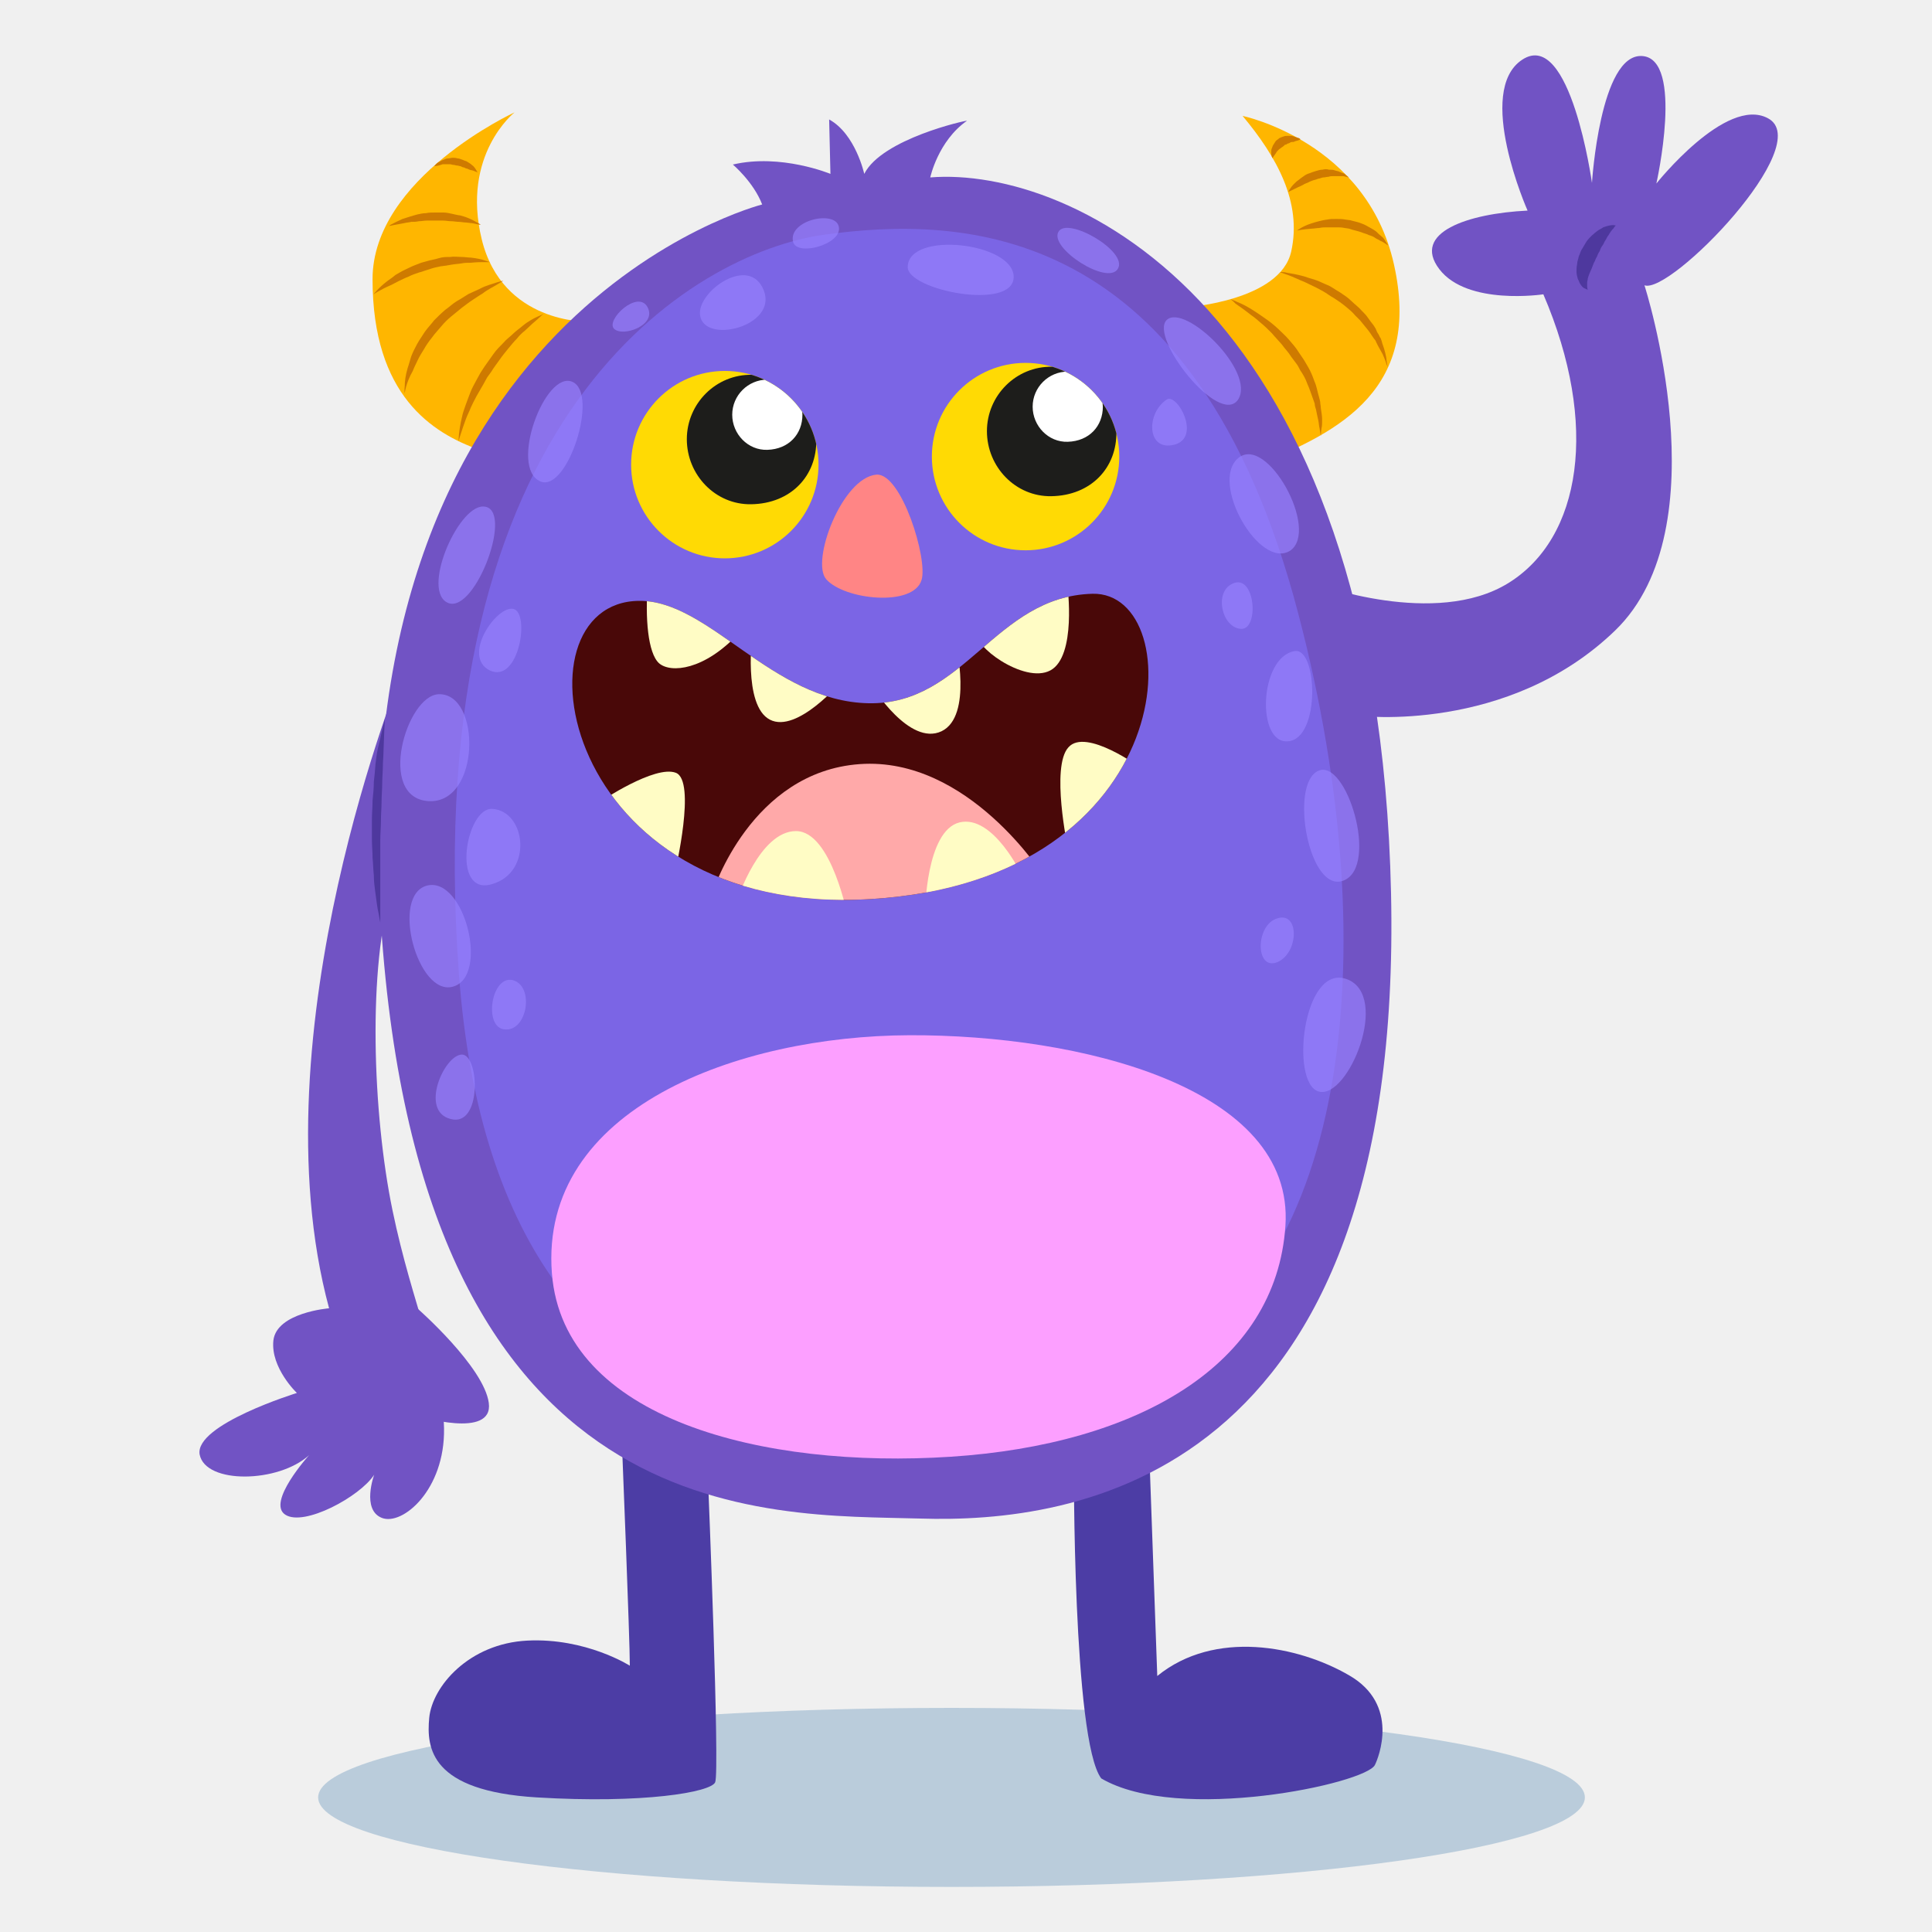
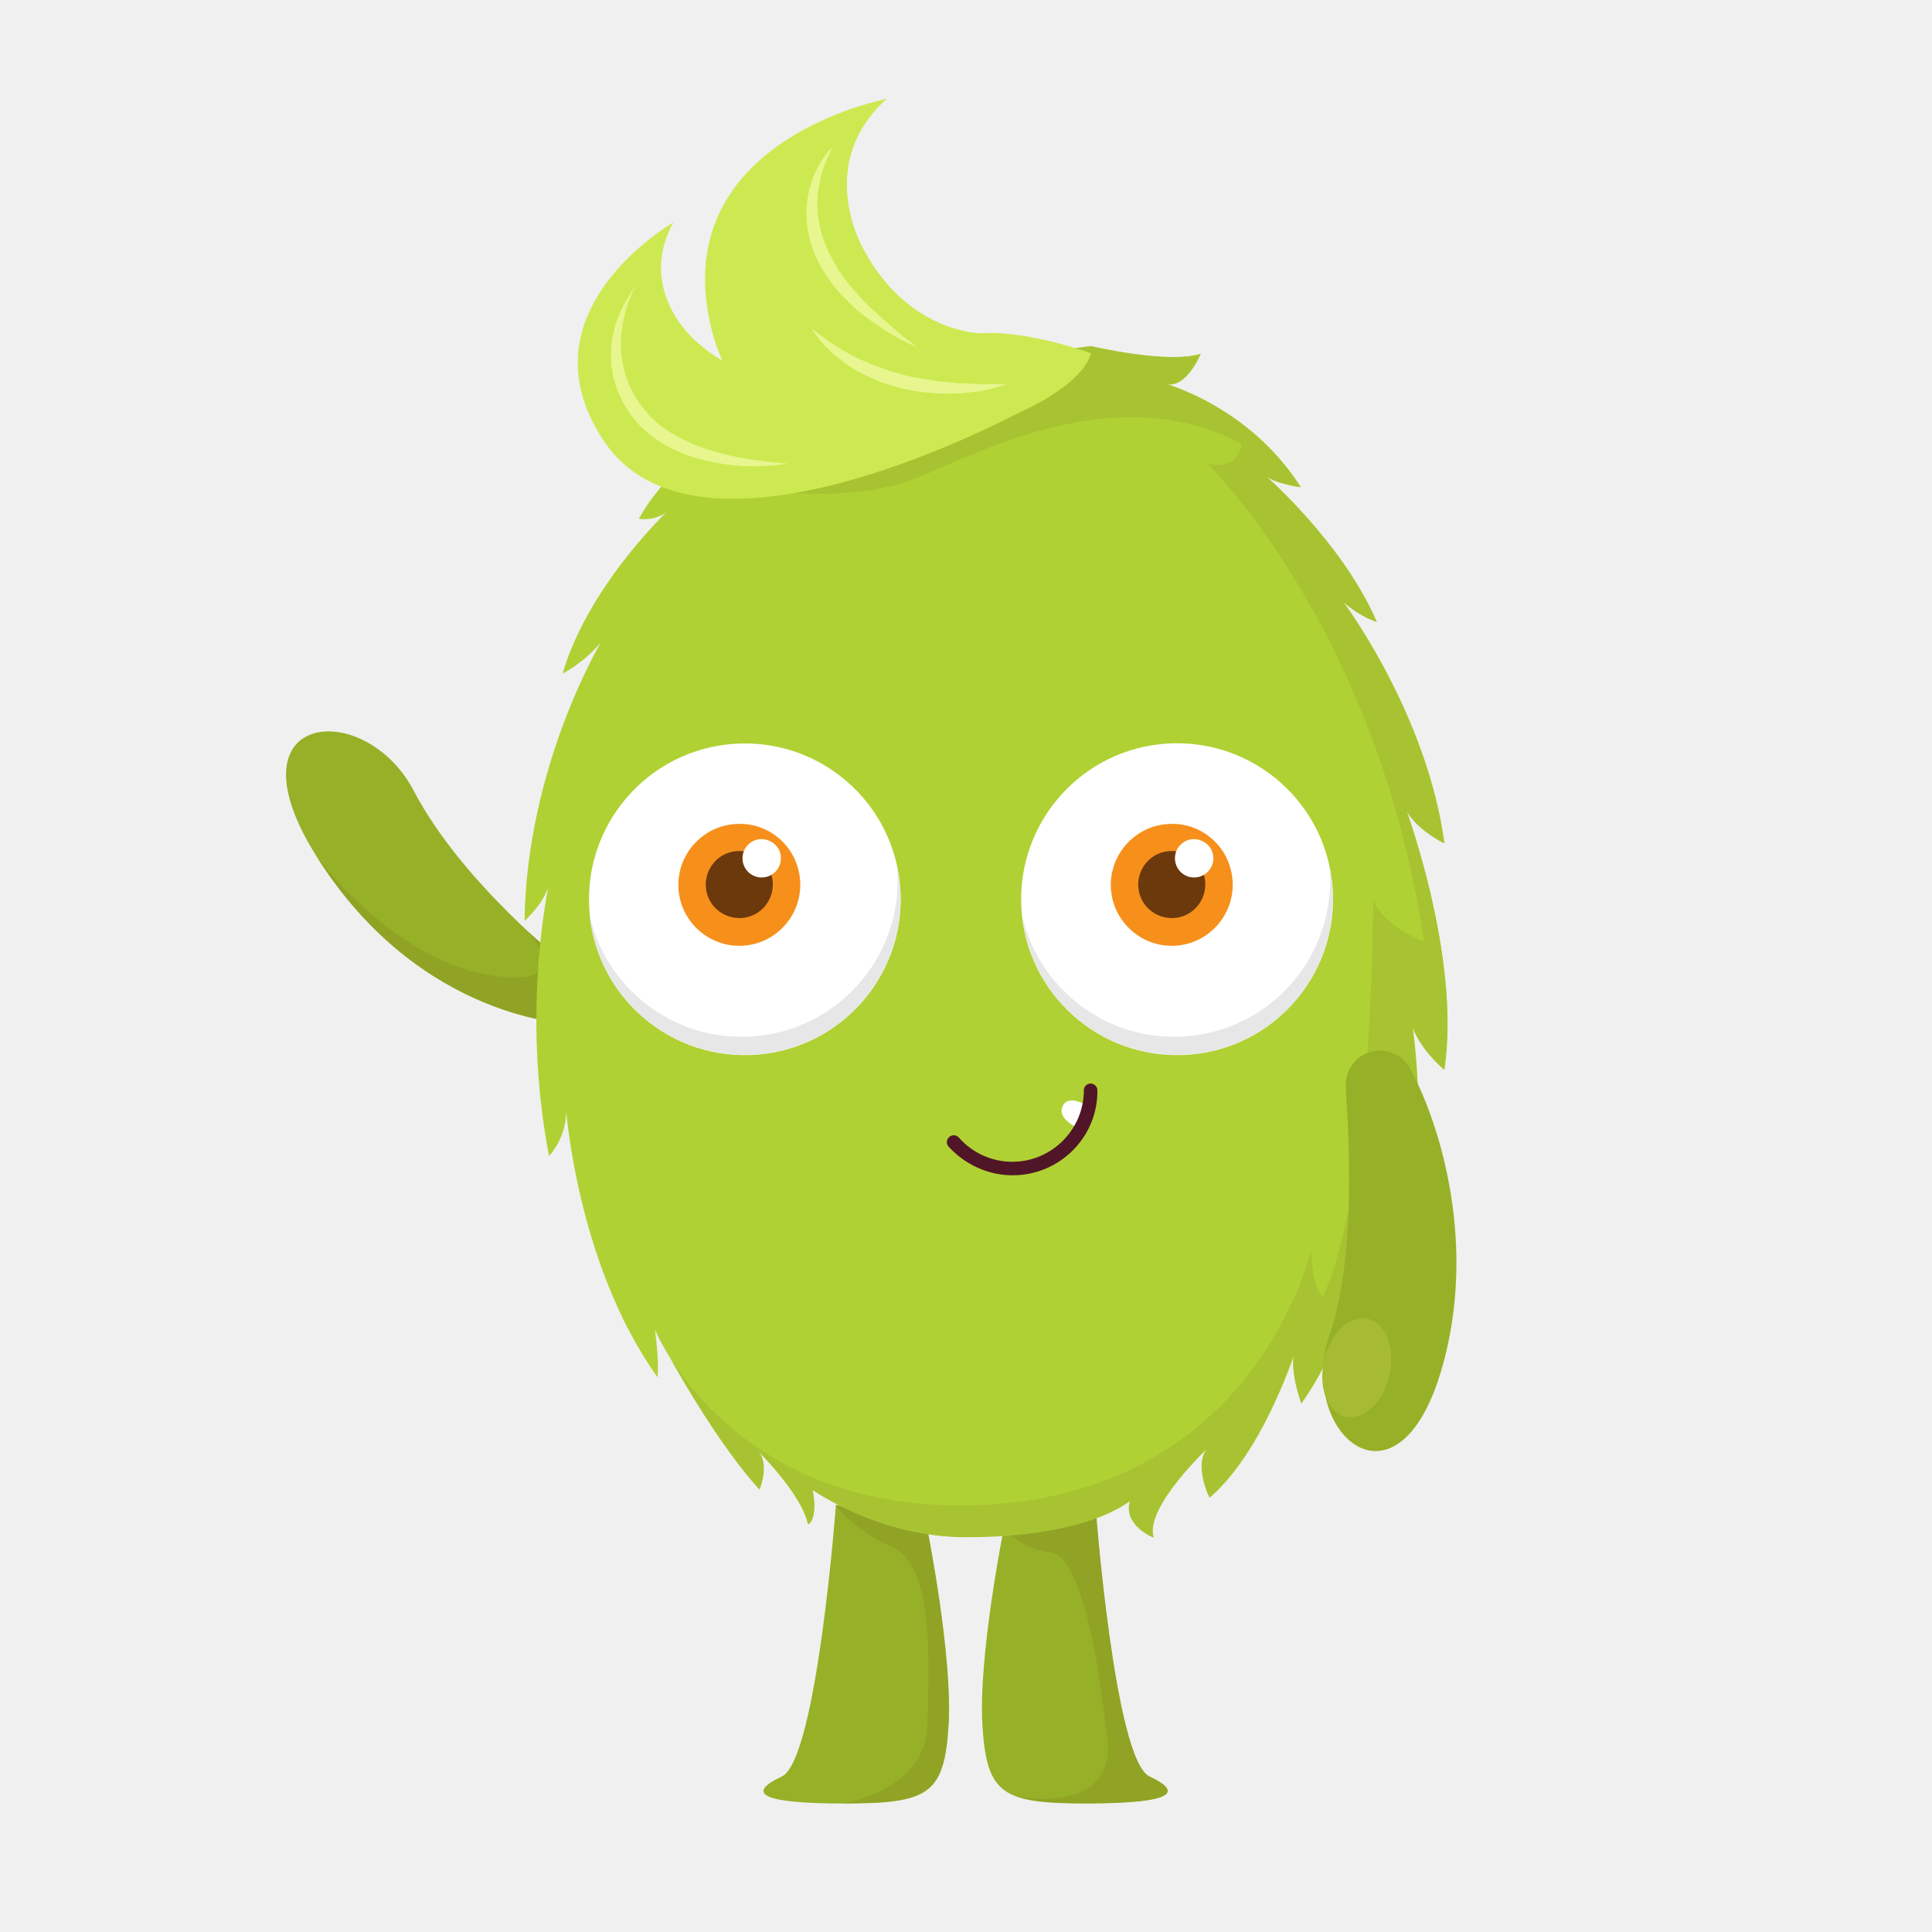
- <svg xmlns="http://www.w3.org/2000/svg" xmlns:xlink="http://www.w3.org/1999/xlink" version="1.1" id="Layer_1" x="0px" y="0px" viewBox="0 0 600 600" style="enable-background:new 0 0 600 600;" xml:space="preserve">
+ <svg xmlns="http://www.w3.org/2000/svg" version="1.1" id="Layer_1" x="0px" y="0px" viewBox="0 0 600 600" style="enable-background:new 0 0 600 600;" xml:space="preserve">
  <style type="text/css">
- 	.st0{opacity:0.23;fill:#045495;enable-background:new    ;}
- 	.st1{fill:#FFB600;}
- 	.st2{fill:#CE7A00;}
- 	.st3{fill:#7153C4;}
- 	.st4{fill:#4E389E;}
- 	.st5{fill:#4C3DA5;}
- 	.st6{fill:#7B65E5;}
- 	.st7{fill:#FC9FFF;}
- 	.st8{fill:#FFDA04;}
- 	.st9{clip-path:url(#SVGID_4_);}
- 	.st10{fill:#1D1D1B;}
- 	.st11{fill:#FFFFFF;}
- 	.st12{clip-path:url(#SVGID_6_);}
- 	.st13{fill:#FF8585;}
- 	.st14{fill:#490808;}
- 	.st15{clip-path:url(#SVGID_8_);fill:#FFFCC5;}
- 	.st16{clip-path:url(#SVGID_10_);fill:#FFFCC5;}
- 	.st17{clip-path:url(#SVGID_12_);fill:#FFFCC5;}
- 	.st18{clip-path:url(#SVGID_14_);fill:#FFFCC5;}
- 	.st19{clip-path:url(#SVGID_16_);fill:#FFFCC5;}
- 	.st20{clip-path:url(#SVGID_18_);fill:#FFFCC5;}
- 	.st21{clip-path:url(#SVGID_20_);fill:#FFA9A9;}
- 	.st22{clip-path:url(#SVGID_22_);fill:#FFFCC5;}
- 	.st23{clip-path:url(#SVGID_24_);fill:#FFFCC5;}
- 	.st24{opacity:0.66;}
- 	.st25{fill:#9883FF;}
+ 	.st0{fill:#96B127;}
+ 	.st1{fill:#91A325;}
+ 	.st2{fill:#B0D133;}
+ 	.st3{fill:#A7C332;}
+ 	.st4{fill:#CDE951;}
+ 	.st5{fill:#FFFFFF;}
+ 	.st6{fill:#501627;}
+ 	.st7{fill:#E7F68E;}
+ 	.st8{fill:#A6BB31;}
+ 	.st9{fill:#E7E7E7;}
+ 	.st10{fill:#F6901B;}
+ 	.st11{fill:#6B390B;}
</style>
+   <path class="st0" d="M356.9,551.7c-10.9-5.1-16.8-84.3-16.8-84.3l-28.4,7.5c0,0-7.9,39.2-6.6,60.9c1.3,21.7,6.4,24.3,32.6,24.3  C363.9,560,367.8,556.8,356.9,551.7z" />
+   <path class="st1" d="M316.3,558c4.8,1.6,11.7,2,21.5,2c26.2,0,30-3.2,19.2-8.3c-10.9-5.1-16.8-84.3-16.8-84.3l-28.4,7.5  c0,0,5.4,6.2,14.7,7.3c9.3,1.1,15,35.1,17.4,58.4C346.2,563.7,316.3,558,316.3,558z" />
+   <path class="st0" d="M242.8,551.7c10.9-5.1,16.8-84.3,16.8-84.3l28.4,7.5c0,0,7.9,39.2,6.6,60.9c-1.3,21.7-6.4,24.3-32.6,24.3  S231.9,556.8,242.8,551.7z" />
+   <path class="st1" d="M261.9,560c26.2,0,31.3-2.6,32.6-24.3c1.3-21.7-6.6-60.9-6.6-60.9l-28.4-7.5c0,0,4.6,7.3,17.6,13.2  c12.9,5.9,11.5,35,10.9,55.3C287.4,556.2,261.9,560,261.9,560z" />
+   <path class="st0" d="M176.6,300.2l1.3,17.8c0,0-47.1-0.6-79.5-51.9c-28.7-45.4,14.9-49.6,30.1-20.5  C143.7,274.6,176.6,300.2,176.6,300.2z" />
+   <path class="st1" d="M164.3,289.6c7.1,6.6,12.3,10.6,12.3,10.6l1.3,17.8c0,0-47.1-0.6-79.5-51.9c0,0,23,31,52.3,36.5  S164.3,289.6,164.3,289.6z" />
+   <path class="st2" d="M300,477.3c-27.2,0-47.7-14.7-47.7-14.7c1.8,9.5-1.4,10.7-1.4,10.7c-2.1-9.7-16-23.2-16-23.2  c4.4,3.9,0.9,12.4,0.9,12.4C219.8,445,203.4,413,203.4,413c1.4,10,0.8,14.7,0.8,14.7c-25.8-36-28.7-86.3-28.7-86.3  c1.9,10.6-5,17.6-5,17.6c-9-46.7,0.3-86,0.3-86c-0.5,6.4-7.9,13-7.9,13c0.6-47.8,23.7-86.5,23.7-86.5c-5.3,6.4-11.9,9.7-11.9,9.7  c8.6-29,35-52.8,35-52.8c-4.6,6.1-11.3,4.7-11.3,4.7c12.1-21.6,37.2-33.1,37.2-33.1l12-8.9l91.3-11.6c0,0,23.8,5.7,34,2.4  c0,0-4.6,11.4-11.2,9.2c0,0,26.2,6.9,42.3,32.2c0,0-9-1.2-11.5-4.1c0,0,24.4,21.1,35.1,45.9c0,0-4.7-1.2-10.4-6.2  c0,0,26,34.7,31.4,75c0,0-11.5-5.5-12.9-13.4c0,0,18.2,47.8,12.9,83.7c0,0-11.4-9.4-10.7-18.9c0,0,9,48.9-6.2,84.9  c0,0-7.2-12.3-6.6-21.5c0,0-3.2,34.4-20.9,59.1c0,0-4.7-12.7-1.3-18c0,0-10,32.5-27.2,47.3c0,0-5.5-11-0.1-15.9  c0,0-20.3,18.9-17.3,28.3c0,0-9.5-3.7-7.3-11.4C350.8,466,338.3,477.3,300,477.3z" />
+   <path class="st3" d="M203.4,413c0,0,16.4,31.9,32.5,49.6c0,0,3.5-8.5-0.9-12.4c0,0,13.9,13.5,16,23.2c0,0,3.1-1.2,1.4-10.7  c0,0,20.4,14.7,47.7,14.7c38.3,0,50.8-11.3,50.8-11.3c-2.2,7.7,7.3,11.4,7.3,11.4c-2.9-9.4,17.3-28.3,17.3-28.3  c-5.3,4.9,0.1,15.9,0.1,15.9c17.2-14.8,27.2-47.3,27.2-47.3c-3.4,5.3,1.3,18,1.3,18c17.7-24.7,20.9-59.1,20.9-59.1  c-0.5,9.1,6.6,21.5,6.6,21.5c15.2-36,6.2-84.9,6.2-84.9c-0.7,9.5,10.7,18.9,10.7,18.9c5.4-36-12.9-83.7-12.9-83.7  c1.4,7.9,12.9,13.4,12.9,13.4c-5.4-40.3-31.4-75-31.4-75c5.7,5,10.4,6.2,10.4,6.2c-10.7-24.8-35.1-45.9-35.1-45.9  c2.5,2.9,11.5,4.1,11.5,4.1c-16.1-25.2-42.3-32.2-42.3-32.2c6.5,2.2,11.2-9.2,11.2-9.2c-10.2,3.2-34-2.4-34-2.4l-91.3,11.6v34  c0,0,20.6,1.9,37.1-4.6c16.5-6.4,61.6-31.9,101-10.6c0,0-0.7,8.6-10.7,6c0,0,53,51.2,67.3,148.5c0,0-12.2-4.4-15.8-12.9  c0,0,0.3,88.9-15.5,123.1c0,0-3.1-1.2-3.8-14.2c0,0-16.7,74.3-100.8,78.9C227.3,471.6,203.4,413,203.4,413z" />
+   <path class="st4" d="M304.6,103.5c0,0-22.9,0-36.8-26.8c-5.3-10.3-9.9-30.4,7.6-46c0,0-70,13.1-54.1,72.8  c15.9,59.8,112,27.9,117.5,6.2C338.8,109.7,319.1,102.5,304.6,103.5z" />
+   <path class="st4" d="M249.7,115.7c0,0-17,5.9-34.3-10.4c-6.6-6.3-15.2-20-6.3-36.2c0,0-48.6,27.8-21.4,68.1  c27.3,40.3,110.4,0.6,129.8-9.6C317.5,127.7,260.1,111.2,249.7,115.7z" />
+   <path class="st5" d="M330,343.6c-1.9,4.2,5.6,7.1,5.6,7.1l2.4-7.1C337.9,343.6,331.8,339.4,330,343.6z" />
+   <path class="st6" d="M314.5,365c-7.6,0-14.8-3.3-19.9-8.9c-0.8-0.9-0.7-2.2,0.2-3c0.9-0.8,2.2-0.7,3,0.2c4.2,4.8,10.3,7.5,16.6,7.5  c12.2,0,22.2-10,22.2-22.2c0-1.2,1-2.1,2.1-2.1c1.2,0,2.1,1,2.1,2.1C341,353.1,329.1,365,314.5,365z" />
+   <path class="st0" d="M420.7,329.7L420.7,329.7c4.9-5.3,13.5-4.3,17.1,2c8.3,14.8,20.8,51.6,10.8,90.3c-13.4,52-46.3,23.2-35.6-7.8  c8.6-24.9,5.6-65.2,4.9-76.7C417.8,334.6,418.8,331.8,420.7,329.7z" />
+   <path class="st7" d="M258.8,45.4c0,0-0.7,1-1.5,2.9c-0.9,1.9-2,4.7-2.7,8.1c-0.7,3.4-1.1,7.5-0.4,11.7c0.3,2.1,0.8,4.2,1.6,6.4  c0.7,2.1,1.7,4.2,2.8,6.2c0.5,1,1.2,2,1.7,3c0.7,0.9,1.3,1.9,2,2.8c0.7,0.9,1.4,1.8,2.1,2.7c0.7,0.8,1.5,1.7,2.2,2.5  c1.5,1.6,3,3.2,4.5,4.5c1.5,1.4,2.9,2.7,4.3,3.9c1.3,1.2,2.6,2.2,3.7,3.2c1.1,1,2.1,1.7,3,2.4c1.7,1.3,2.6,2.1,2.6,2.1  s-1.1-0.5-3-1.4c-1-0.5-2.1-1-3.4-1.8c-1.3-0.7-2.8-1.5-4.3-2.6c-1.5-1-3.2-2.1-4.9-3.4c-1.7-1.2-3.4-2.7-5.1-4.3  c-0.8-0.8-1.7-1.7-2.5-2.5c-0.8-0.9-1.6-1.8-2.4-2.8c-0.7-1-1.5-2-2.2-3c-0.7-1.1-1.4-2.1-2-3.2c-1.2-2.3-2.3-4.6-3-7  c-0.8-2.4-1.2-4.9-1.4-7.3c-0.2-2.4,0-4.7,0.3-6.9c0.3-2.2,0.9-4.1,1.5-5.9c1.3-3.5,3-6.2,4.3-7.9C257.9,46.2,258.8,45.4,258.8,45.4  z" />
+   <path class="st7" d="M252.1,101.9c0,0,0.8,0.7,2.2,1.8c0.7,0.5,1.6,1.2,2.6,1.9c1,0.7,2.2,1.5,3.4,2.3c1.3,0.8,2.7,1.6,4.2,2.4  c0.8,0.4,1.6,0.8,2.4,1.2c0.8,0.4,1.7,0.7,2.5,1.1c1.7,0.8,3.5,1.3,5.4,2.1c1.8,0.6,3.8,1.1,5.7,1.7c1.9,0.4,3.9,1,5.8,1.2  c1.9,0.2,3.8,0.7,5.7,0.9c1.9,0.1,3.7,0.3,5.4,0.5c1.7,0.1,3.4,0.1,4.9,0.2c1.5,0.1,2.9,0.2,4.2,0.1c1.2,0,2.3,0,3.2,0  c1.8,0,2.9,0.1,2.9,0.1s-1,0.3-2.7,0.8c-0.9,0.2-2,0.5-3.2,0.8c-1.2,0.3-2.6,0.6-4.2,0.7c-1.6,0.2-3.2,0.4-5,0.5  c-1.8,0-3.7,0.1-5.7,0c-2-0.1-4-0.3-6.1-0.5c-2.1-0.3-4.1-0.8-6.2-1.2c-2-0.6-4.1-1.2-6-1.9c-1.9-0.8-3.8-1.6-5.6-2.5  c-0.9-0.5-1.8-0.9-2.6-1.4c-0.8-0.5-1.6-1-2.3-1.5c-1.5-1-2.8-2.1-4-3.1c-1.2-1.1-2.2-2.1-3.1-3c-0.9-0.9-1.5-1.8-2.1-2.5  C252.6,102.9,252.1,101.9,252.1,101.9z" />
+   <path class="st7" d="M197.2,89.1c0,0-0.7,1.3-1.6,3.6c-0.5,1.2-1,2.6-1.4,4.3c-0.2,0.8-0.5,1.7-0.6,2.7c-0.2,0.9-0.4,1.9-0.5,3  c-0.3,2.1-0.3,4.3-0.2,6.7c0.1,1.2,0.3,2.4,0.5,3.6c0.4,1.2,0.5,2.4,0.9,3.6c0.8,2.4,1.9,4.8,3.3,7.1l1.1,1.7l0.3,0.4l0,0.1  c-0.2-0.2,0-0.1-0.1-0.1l0,0l0.1,0.1l0.2,0.2l0.7,0.8c0.9,1.1,1.8,2.3,2.8,3.1c1,0.9,1.8,1.8,3,2.6c1.1,0.8,2.2,1.6,3.4,2.2  c1.2,0.7,2.3,1.4,3.6,1.9c1.2,0.6,2.4,1.2,3.6,1.6c4.9,1.9,9.7,3.1,13.9,3.9c2.1,0.4,4.1,0.7,5.8,0.9c1.7,0.2,3.3,0.4,4.5,0.5  c2.5,0.3,4,0.3,4,0.3s-0.4,0.1-1,0.2c-0.7,0.1-1.7,0.3-2.9,0.4c-1.3,0.1-2.8,0.2-4.6,0.3c-0.9,0-1.8,0-2.8,0c-1,0-2.1-0.1-3.2-0.1  c-2.2-0.2-4.6-0.4-7.1-0.9c-2.5-0.5-5.1-1-7.8-1.9c-1.4-0.4-2.7-1-4-1.5c-1.4-0.5-2.7-1.2-4-1.9c-1.3-0.7-2.6-1.6-3.8-2.4  c-1.3-0.8-2.4-1.9-3.6-3c-1.3-1.1-2.1-2.2-3-3.3l-0.7-0.8l-0.2-0.2l-0.1-0.1l-0.1-0.2l0-0.1l-0.3-0.5l-1.2-1.9c-0.9-1.2-1.4-2.7-2-4  c-0.7-1.3-1-2.8-1.4-4.1c-0.4-1.4-0.6-2.8-0.8-4.2c-0.1-1.4-0.2-2.7-0.2-4c0.1-2.6,0.4-5.1,1-7.2c0.5-2.2,1.3-4.1,2-5.7  c0.7-1.7,1.5-3,2.2-4.1C196.2,90.1,197.2,89.1,197.2,89.1z" />
+   <path class="st8" d="M431.5,427.1c-1.9,8.4-8,14.2-13.6,12.9c-5.6-1.3-8.6-9.1-6.7-17.5c1.9-8.4,8-14.2,13.6-12.9  C430.4,410.9,433.4,418.7,431.5,427.1z" />
  <g>
-     <ellipse class="st0" cx="295.5" cy="558.2" rx="196.7" ry="27.8" />
-     <g>
-       <g>
-         <g>
-           <path class="st1" d="M182.5,99.9c0,0-26.5,0.7-32.9-25.6s10.2-39.4,10.2-39.4s-44.1,20.3-44.1,51.8c0,36.1,18.5,47.8,33.2,53      C163.4,145.2,182.5,99.9,182.5,99.9z" />
-           <g>
-             <g>
-               <g>
-                 <g>
-                   <g>
-                     <path class="st2" d="M142.4,137c0,0,0-3.1,1.1-7.6c0.2-1.1,0.7-2.4,1.1-3.6c0.5-1.3,0.9-2.5,1.5-4c0.5-1.3,1.3-2.7,2-4           c0.4-0.7,0.7-1.3,1.1-2l1.3-2c0.9-1.3,1.8-2.5,2.7-3.8c0.9-1.3,2-2.4,3.1-3.5c0.9-1.1,2.2-2,3.1-2.9s2-1.6,2.9-2.4           c1.8-1.5,3.6-2.4,4.7-2.9c1.3-0.5,1.8-0.9,1.8-0.9s-0.5,0.5-1.6,1.5c-1.1,0.9-2.5,2.2-4.2,3.8c-0.9,0.7-1.8,1.6-2.5,2.5           c-0.9,0.9-1.8,2-2.7,3.1c-0.9,1.1-1.8,2.2-2.7,3.5c-0.9,1.3-1.8,2.4-2.5,3.6l-1.3,1.8c-0.4,0.7-0.7,1.3-1.1,2           c-0.7,1.3-1.5,2.5-2.2,3.8c-0.7,1.3-1.3,2.5-1.8,3.6c-0.5,1.3-1.1,2.4-1.5,3.5C143.3,133.9,142.4,137,142.4,137z" />
-                   </g>
-                 </g>
-               </g>
-             </g>
-             <g>
-               <g>
-                 <g>
-                   <g>
-                     <path class="st2" d="M125.7,122.1c0,0-0.2-0.7,0-2.2c0-1.3,0.2-3.3,0.9-5.6c0.4-1.1,0.7-2.4,1.1-3.6           c0.5-1.3,1.1-2.5,1.8-3.8c0.7-1.3,1.6-2.5,2.4-3.8c0.9-1.3,2-2.4,2.9-3.6c1.1-1.1,2.2-2.2,3.5-3.3c1.3-0.9,2.4-2,3.6-2.7           c1.3-0.7,2.4-1.5,3.6-2.2c1.1-0.5,2.4-1.1,3.5-1.6c2-1.1,4-1.5,5.3-2c1.3-0.4,2-0.5,2-0.5s-0.7,0.4-1.8,1.1           c-1.1,0.7-2.9,1.5-4.7,2.9c-0.9,0.5-2,1.3-3.1,2c-1.1,0.7-2.2,1.6-3.3,2.4c-1.1,0.9-2.2,1.8-3.3,2.7           c-1.1,0.9-2.2,2-3.1,3.1c-0.9,1.1-2,2.2-2.9,3.5c-0.9,1.1-1.8,2.4-2.4,3.5c-0.7,1.1-1.5,2.4-2,3.5           c-0.5,1.1-1.1,2.2-1.5,3.3C126,119,125.7,122.1,125.7,122.1z" />
-                   </g>
-                 </g>
-               </g>
-             </g>
-             <g>
-               <g>
-                 <g>
-                   <g>
-                     <path class="st2" d="M116,91.4c0,0,1.5-2,4.4-4.2c0.7-0.5,1.6-1.1,2.4-1.8c0.9-0.5,1.8-1.1,2.9-1.6           c1.1-0.5,2.2-1.1,3.3-1.5c0.5-0.2,1.1-0.4,1.8-0.7l1.8-0.5c1.3-0.4,2.4-0.5,3.6-0.9c1.3-0.4,2.4-0.4,3.6-0.4           c1.1-0.2,2.4,0,3.5,0c1.1,0,2,0.2,2.9,0.2c1.8,0.2,3.3,0.5,4.4,0.9c1.1,0.4,1.6,0.5,1.6,0.5s-0.5,0-1.6,0           c-1.1,0-2.5,0-4.4,0.2c-0.9,0-1.8,0-2.9,0.2c-1.1,0.2-2,0.2-3.1,0.4c-1.1,0.2-2.2,0.4-3.3,0.5c-1.1,0.2-2.4,0.5-3.5,0.9           l-1.6,0.5c-0.5,0.2-1.1,0.4-1.6,0.5c-1.1,0.4-2.2,0.7-3.3,1.3c-1.1,0.4-2,0.9-2.9,1.3c-0.9,0.5-1.8,0.9-2.5,1.3           C118,90,116,91.4,116,91.4z" />
-                   </g>
-                 </g>
-               </g>
-             </g>
-             <g>
-               <g>
-                 <g>
-                   <g>
-                     <path class="st2" d="M120.8,70.2c0,0,0.4-0.4,1.1-0.7c0.7-0.4,1.8-0.9,3.1-1.5c0.7-0.2,1.5-0.5,2.2-0.7           c0.7-0.2,1.6-0.5,2.4-0.7c0.9-0.2,1.8-0.4,2.7-0.4c0.9-0.2,1.8-0.2,2.7-0.2s1.8,0,2.7,0s1.8,0.2,2.7,0.4           c0.9,0.2,1.6,0.4,2.5,0.5c0.7,0.2,1.5,0.4,2.2,0.7c1.3,0.5,2.4,1.1,3.1,1.5c0.7,0.4,1.1,0.7,1.1,0.7s-0.5,0-1.3-0.2           c-0.7-0.2-2-0.4-3.3-0.5c-0.7,0-1.5-0.2-2.2-0.2c-0.7,0-1.6-0.2-2.4-0.2c-0.9,0-1.6-0.2-2.5-0.2s-1.8,0-2.5,0           c-0.9,0-1.8,0-2.5,0c-0.9,0-1.6,0.2-2.5,0.2c-0.9,0.2-1.6,0.2-2.4,0.2c-0.7,0.2-1.5,0.2-2.2,0.4           C122.6,69.8,120.8,70.2,120.8,70.2z" />
-                   </g>
-                 </g>
-               </g>
-             </g>
-             <g>
-               <g>
-                 <g>
-                   <g>
-                     <path class="st2" d="M134.9,51.6c0,0,0.5-0.9,1.8-1.5c0.4-0.2,0.7-0.4,1.1-0.5c0.4-0.2,0.9-0.4,1.3-0.4           c0.5,0,0.9-0.2,1.5-0.2s0.9,0,1.5,0.2c0.5,0,0.9,0.2,1.5,0.4c0.5,0.2,0.9,0.4,1.3,0.5c0.4,0.2,0.7,0.5,1.1,0.7           c0.4,0.2,0.5,0.5,0.9,0.7c0.5,0.5,0.9,1.1,1.1,1.5c0.2,0.4,0.4,0.5,0.4,0.5s-0.2,0-0.7-0.2c-0.4-0.2-0.9-0.4-1.6-0.5           c-0.4-0.2-0.7-0.2-0.9-0.4c-0.4,0-0.7-0.2-1.1-0.4c-0.4,0-0.7-0.2-1.1-0.4c-0.4,0-0.7-0.2-1.1-0.2c-0.4,0-0.7-0.2-1.1-0.2           c-0.4,0-0.7-0.2-1.1-0.2c-0.4,0-0.7,0-1.1,0c-0.4,0-0.7,0-1.1,0C136,51.6,134.9,51.6,134.9,51.6z" />
-                   </g>
-                 </g>
-               </g>
-             </g>
-           </g>
-         </g>
-         <g>
-           <path class="st1" d="M368.7,95.4c0,0,28.9-2,32.3-17.3s-4.5-29.4-15.1-42.1c0,0,38.5,8,47,46.1c8.5,38.1-15.6,51.9-43.8,62.7      C360.9,155.3,368.7,95.4,368.7,95.4z" />
-           <g>
-             <g>
-               <g>
-                 <g>
-                   <g>
-                     <path class="st2" d="M382.1,92.9c0,0,0.7,0.2,2.2,0.9c1.3,0.5,3.3,1.5,5.4,2.9c1.1,0.7,2.2,1.5,3.5,2.4           c1.3,0.9,2.4,1.8,3.6,2.9c1.1,1.1,2.4,2.2,3.5,3.5c1.1,1.3,2.2,2.5,3.1,4l1.5,2.2c0.4,0.7,0.9,1.5,1.3,2.2           c0.9,1.5,1.5,3.1,2,4.5c0.7,1.5,0.9,3.1,1.3,4.4c0.2,0.7,0.4,1.5,0.5,2c0,0.7,0.2,1.3,0.2,2c0.2,1.3,0.4,2.4,0.4,3.5           c0,1.1,0,2-0.2,2.7c-0.2,1.5-0.2,2.4-0.2,2.4s-0.2-0.9-0.4-2.4c-0.2-0.7-0.2-1.6-0.4-2.5s-0.5-2.2-0.7-3.3           c-0.2-0.5-0.4-1.3-0.4-1.8c-0.2-0.5-0.4-1.3-0.7-2c-0.5-1.3-0.9-2.7-1.6-4.2c-0.5-1.5-1.3-2.9-2.2-4.2           c-0.4-0.7-0.7-1.5-1.3-2.2l-1.5-2c-0.9-1.5-2-2.5-2.9-3.8c-1.1-1.3-2.2-2.4-3.1-3.5c-1.1-1.1-2.2-2.2-3.3-3.1           c-1.1-0.9-2-1.8-3.1-2.5c-2-1.6-3.6-2.7-4.9-3.6C382.9,93.4,382.1,92.9,382.1,92.9z" />
-                   </g>
-                 </g>
-               </g>
-             </g>
-             <g>
-               <g>
-                 <g>
-                   <g>
-                     <path class="st2" d="M397.6,84.5c0,0,0.2,0,0.5,0c0.4,0,0.9,0,1.5,0.2c1.3,0.2,3.1,0.5,5.3,1.1c1.1,0.4,2.2,0.7,3.5,1.1           c1.3,0.4,2.5,1.1,3.8,1.6c1.3,0.5,2.5,1.5,3.8,2.2c1.3,0.9,2.5,1.6,3.6,2.7c1.1,1.1,2.4,2,3.3,3.1c0.5,0.5,1.1,1.1,1.5,1.6           c0.4,0.5,0.9,1.3,1.3,1.8s0.9,1.1,1.3,1.8c0.4,0.5,0.5,1.3,0.9,1.8c0.4,0.5,0.5,1.1,0.9,1.6c0.2,0.5,0.4,1.1,0.5,1.6           c0.4,1.1,0.7,2,0.9,2.9s0.4,1.6,0.4,2.4c0.2,1.3,0.4,2,0.4,2s-0.4-0.7-0.7-1.8c-0.2-0.5-0.5-1.3-0.9-2.2           c-0.4-0.7-0.9-1.6-1.5-2.7c-0.2-0.5-0.5-0.9-0.7-1.5c-0.4-0.5-0.7-0.9-1.1-1.5s-0.7-1.1-1.1-1.6c-0.4-0.5-0.9-1.1-1.3-1.6           c-0.4-0.5-0.9-1.1-1.3-1.6c-0.5-0.5-0.9-0.9-1.5-1.5c-0.9-1.1-2-2-3.1-2.9c-1.1-0.9-2.4-1.8-3.5-2.5           c-1.3-0.7-2.4-1.6-3.5-2.2c-1.3-0.7-2.4-1.3-3.5-1.8c-1.1-0.5-2.2-1.1-3.3-1.5c-2-0.9-3.6-1.6-4.9-2           c-0.5-0.2-1.1-0.4-1.5-0.5C397.7,84.5,397.6,84.5,397.6,84.5z" />
-                   </g>
-                 </g>
-               </g>
-             </g>
-             <g>
-               <g>
-                 <g>
-                   <g>
-                     <path class="st2" d="M402.8,71.6c0,0,1.6-1.3,4.4-2.2c0.7-0.2,1.5-0.5,2.4-0.7c0.9-0.2,1.6-0.4,2.5-0.5           C413,68,413.9,68,415,68c0.9,0,2,0,2.9,0.2l1.5,0.2c0.5,0.2,0.9,0.2,1.5,0.4c0.9,0.2,1.8,0.5,2.7,0.9s1.6,0.9,2.4,1.3           c0.7,0.4,1.5,0.9,2,1.5c0.5,0.5,1.1,0.9,1.5,1.3c0.4,0.5,0.7,0.9,0.9,1.3c0.5,0.7,0.7,1.1,0.7,1.1s-0.4-0.2-1.1-0.7           c-0.4-0.2-0.7-0.5-1.3-0.7c-0.5-0.4-1.1-0.5-1.6-0.9c-0.5-0.4-1.3-0.7-2-0.9c-0.7-0.4-1.5-0.5-2.4-0.9           c-0.7-0.2-1.6-0.5-2.5-0.7l-1.3-0.4l-1.3-0.2c-0.9-0.2-1.8-0.2-2.7-0.2s-1.8,0-2.7,0s-1.6,0-2.5,0.2           c-0.7,0-1.6,0.2-2.2,0.2C404.6,71.2,402.8,71.6,402.8,71.6z" />
-                   </g>
-                 </g>
-               </g>
-             </g>
-             <g>
-               <g>
-                 <g>
-                   <g>
-                     <path class="st2" d="M400.1,59.6c0,0,0.5-1.3,2-2.7c0.4-0.4,0.7-0.7,1.3-1.1c0.5-0.4,0.9-0.7,1.5-1.1           c0.5-0.4,1.1-0.7,1.8-0.9c0.5-0.2,1.3-0.5,2-0.7c0.7-0.2,1.3-0.4,2-0.4c0.7-0.2,1.5-0.2,2,0c0.7,0,1.3,0,1.8,0.2           c0.5,0.2,1.1,0.2,1.6,0.5c0.5,0.2,0.9,0.4,1.3,0.5c0.4,0.2,0.5,0.5,0.9,0.7c0.4,0.4,0.7,0.5,0.7,0.5s-0.4,0-0.9-0.2           c-0.4,0-0.5-0.2-1.1-0.2c-0.4,0-0.9,0-1.3,0c-0.5,0-0.9,0-1.5,0c-0.5,0-1.1,0-1.6,0.2c-0.5,0-1.1,0.2-1.6,0.2           c-0.5,0-1.1,0.4-1.6,0.4c-0.5,0.2-1.1,0.4-1.6,0.5c-0.5,0.2-1.1,0.4-1.6,0.7c-0.5,0.2-1.1,0.4-1.5,0.7           c-0.5,0.2-0.9,0.5-1.5,0.7C401.2,59.1,400.1,59.6,400.1,59.6z" />
-                   </g>
-                 </g>
-               </g>
-             </g>
-             <g>
-               <g>
-                 <g>
-                   <g>
-                     <path class="st2" d="M395.2,49.1c0,0-0.5-0.7-0.4-2c0-0.4,0-0.7,0.2-1.1c0.2-0.4,0.2-0.7,0.5-1.1c0.2-0.4,0.5-0.7,0.7-1.1           c0.4-0.4,0.7-0.5,1.1-0.9c0.4-0.2,0.9-0.4,1.3-0.5c0.4-0.2,0.9-0.2,1.3-0.2c0.4,0,0.7,0,1.1,0s0.7,0.2,0.9,0.2           c0.5,0.2,1.1,0.4,1.5,0.5c0.4,0.2,0.5,0.4,0.5,0.4s-0.2,0-0.5,0.2c-0.4,0.2-0.7,0.2-1.3,0.4c-0.2,0.2-0.5,0.2-0.9,0.2           c-0.4,0-0.5,0.2-0.9,0.4c-0.4,0-0.5,0.2-0.9,0.4c-0.4,0-0.5,0.2-0.7,0.4c-0.2,0.2-0.5,0.4-0.7,0.5           c-0.2,0.2-0.5,0.4-0.7,0.5c-0.2,0.2-0.4,0.4-0.5,0.5c-0.2,0.2-0.4,0.4-0.5,0.7C395.6,48.4,395.2,49.1,395.2,49.1z" />
-                   </g>
-                 </g>
-               </g>
-             </g>
-           </g>
-         </g>
-       </g>
-       <g>
-         <g>
-           <g>
-             <path class="st3" d="M125.1,207.8c0,0-46.1,112.6-22.9,198.5c0,0-16.3,1.3-17.3,10c-0.9,8.5,7.3,16.3,7.3,16.3       s-31.8,9.8-30.2,19.1c1.8,9.3,24.5,8.9,34,0.2c0,0-13.3,14.7-7.4,18.5c5.8,3.8,23.2-5.6,27.6-12.4c0,0-4,10.9,2.4,13.4       c6.4,2.5,19.6-8.7,19.3-27.8c-0.4-19.1-9.8-37.8-16-67.7c-6.2-30-7.8-75.9,0-100.6S125.1,207.8,125.1,207.8z" />
-             <path class="st3" d="M129.8,406.5c0,0,20.5,18,22,29.2c1.5,11.4-22.2,4-22.2,4L129.8,406.5z" />
-           </g>
-           <g>
-             <path class="st3" d="M408.8,181.3c0,0,36.9,13.8,59.6-0.2c22.7-14,28.3-49.2,10.9-89.7c0,0-23.6,3.6-32.3-7.8       s8.9-17.3,27.4-18.2c0,0-16.5-37.2-1.6-46.9s21.6,38.3,21.6,38.3s2.5-40.3,15.6-39.4c13.1,0.9,4.4,39.6,4.4,39.6       S536,29.8,549,36.7c15.3,8-30.3,54.9-38.3,51.9c0,0,24.2,75-9.1,107.2s-79.6,26.5-79.6,26.5L408.8,181.3z" />
-             <g>
-               <g>
-                 <g>
-                   <g>
-                     <path class="st4" d="M501.8,70c0,0-0.4,0.4-0.7,0.9c-0.5,0.5-1.1,1.3-1.6,2.2c-0.4,0.4-0.5,0.9-0.9,1.5           c-0.4,0.5-0.5,1.1-0.9,1.6c-0.4,0.5-0.7,1.1-0.9,1.8c-0.4,0.5-0.7,1.3-0.9,1.8c-0.4,0.5-0.5,1.3-0.9,1.8           c-0.2,0.5-0.5,1.3-0.7,1.8c-0.2,0.5-0.5,1.1-0.7,1.6c-0.2,0.5-0.4,1.1-0.5,1.5c0,0.4-0.2,0.9-0.2,1.3c0,0.4,0,0.7,0,1.1           c0,0.7,0.2,1.1,0.2,1.1s-0.4-0.2-1.1-0.5c-0.4-0.2-0.7-0.5-1.1-1.1c-0.4-0.5-0.5-1.1-0.9-1.8c-0.2-0.7-0.4-1.5-0.4-2.2           c0-0.7,0-1.6,0.2-2.4c0-0.9,0.4-1.6,0.5-2.4c0.4-0.7,0.5-1.6,1.1-2.4c0.4-0.7,0.9-1.5,1.3-2.2c0.5-0.7,1.1-1.3,1.6-1.8           c0.5-0.5,1.3-1.1,1.8-1.5c0.5-0.4,1.3-0.7,1.8-1.1c1.3-0.5,2.4-0.7,3.1-0.7C501.5,70,501.8,70,501.8,70z" />
-                   </g>
-                 </g>
-               </g>
-             </g>
-           </g>
-         </g>
-         <g>
-           <path class="st5" d="M193.2,449.6c0,0,2.4,59.6,2.4,67.7c0,0-13.6-8.7-31.8-7.8s-29.6,14.3-30.5,24c-0.9,9.4,0.4,22.7,33.4,24.7      s54.1-1.6,55.4-4.7c1.5-3.1-2.2-93.5-2.2-93.5L193.2,449.6z" />
-           <path class="st5" d="M356.7,445.1l2.7,75.4c17.8-14.5,43.8-9.4,59.6-0.2c15.8,9.1,9.1,25.6,8,27.8c-2.7,5.8-61,18.3-85,4.2      c-8.9-11.8-8.5-98.8-8.5-98.8L356.7,445.1z" />
-         </g>
-         <g>
-           <path class="st3" d="M268.4,54c0,0-2.7-12.4-10.9-16.9c0.4,16.9,0.4,16.9,0.4,16.9s-15.4-6.4-30.3-2.9c0,0,6.4,5.4,9.1,12.4      c0,0-130.8,33.1-118.4,223.2s120.2,183.5,167.5,184.9c47.2,1.5,150.2-11.4,146.2-194.2c-4-182.7-99.5-225.8-143.1-222.3      c0,0,2.4-11.3,11.4-17.6C300.2,37.3,273.9,43.1,268.4,54z" />
-           <path class="st6" d="M255.9,72.9c42-5.8,115.2-5.1,147.3,117.7c28.5,108.6,14,207.8-46.9,234.7      c-60.8,27.1-201.1,50.9-213.8-123.1C129.8,128.1,215.7,78.5,255.9,72.9z" />
-           <g>
-             <g>
-               <g>
-                 <g>
-                   <path class="st4" d="M119.5,223.3c0,0-0.2,4-0.4,10c0,1.5-0.2,3.1-0.2,4.7c0,1.6-0.2,3.5-0.2,5.3s-0.2,3.8-0.2,5.6          c0,2-0.2,4-0.2,6c0,2-0.2,4-0.2,6c0,2,0,3.8,0,5.6s0,3.6,0,5.3s0,3.3,0,4.7c0,2.9,0,5.4,0,7.3s0,2.7,0,2.7s-0.2-0.9-0.5-2.7          c-0.4-1.6-0.7-4.2-1.1-7.1c-0.2-1.5-0.4-3.1-0.4-4.9c-0.2-1.6-0.2-3.5-0.4-5.4c0-1.8-0.2-3.8-0.2-5.8s0-4,0-6          c0-2,0.2-4,0.2-6c0.2-2,0.4-3.8,0.4-5.8c0.2-1.8,0.4-3.6,0.5-5.4c0.2-1.6,0.4-3.3,0.7-4.7          C118.6,227.1,119.5,223.3,119.5,223.3z" />
-                 </g>
-               </g>
-             </g>
-           </g>
-         </g>
-       </g>
-       <g>
-         <path class="st7" d="M171.4,395.5c3.6,45.4,65.8,60.7,123.9,56.9c58.1-3.8,101-28.5,103.9-71.7c2.9-43-63.8-59.4-116.8-59.2     C229.4,321.7,167.4,344.1,171.4,395.5z" />
-         <g>
-           <g>
-             <g>
-               <ellipse id="SVGID_1_" class="st8" cx="225.1" cy="144.3" rx="29.1" ry="29.1" />
-             </g>
-             <g>
-               <defs>
-                 <circle id="SVGID_2_" cx="225.1" cy="144.3" r="29.1" />
-               </defs>
-               <clipPath id="SVGID_4_">
-                 <use xlink:href="#SVGID_2_" style="overflow:visible;" />
-               </clipPath>
-               <g class="st9">
-                 <path class="st10" d="M253.5,136.6c0.2,11.1-7.8,19.8-20.2,20c-11.1,0.2-20-9.1-20-20.2s9.1-20.2,20.2-20         C244.6,116.5,253.3,125.6,253.5,136.6z" />
-                 <path class="st11" d="M249.2,128.8c0,6-4.2,10.7-10.9,10.9c-6,0.2-10.9-4.9-10.9-10.9s4.9-10.9,10.9-10.9         C244.3,117.9,249.2,122.8,249.2,128.8z" />
-               </g>
-             </g>
-           </g>
-           <g>
-             <g>
-               <ellipse id="SVGID_3_" class="st8" cx="318.5" cy="141.8" rx="29.1" ry="29.1" />
-             </g>
-             <g>
-               <defs>
-                 <circle id="SVGID_5_" cx="318.5" cy="141.8" r="29.1" />
-               </defs>
-               <clipPath id="SVGID_6_">
-                 <use xlink:href="#SVGID_5_" style="overflow:visible;" />
-               </clipPath>
-               <g class="st12">
-                 <path class="st10" d="M346.7,134.1c0.2,11.1-7.8,19.8-20.2,20c-11.1,0.2-20-9.1-20-20.2s9.1-20.2,20.2-20         C337.8,113.9,346.7,122.8,346.7,134.1z" />
-                 <path class="st11" d="M342.5,126.3c0,6-4.2,10.7-10.9,10.9c-6,0.2-10.9-4.9-10.9-10.9s4.9-10.9,10.9-10.9         C337.6,115.4,342.3,120.3,342.5,126.3z" />
-               </g>
-             </g>
-           </g>
-           <path class="st13" d="M272.2,147.4c7.8-0.5,16,26.3,14,32.7c-2.5,8.5-24,6.2-29.6-0.2C251.7,174.4,261.5,148.3,272.2,147.4z" />
-           <path class="st14" d="M198.5,186.6c21.8-0.2,41.2,31.2,71.2,31.8s39.2-33.2,69.6-34c30.5-0.7,28.3,88.8-68.7,94.8      C173.6,285.2,158.2,186.9,198.5,186.6z" />
-           <g>
-             <g>
-               <defs>
-                 <path id="SVGID_7_" d="M198.5,186.6c21.8-0.2,41.2,31.2,71.2,31.8s39.2-33.2,69.6-34c30.5-0.7,28.3,88.8-68.7,94.8         C173.6,285.2,158.2,186.9,198.5,186.6z" />
-               </defs>
-               <clipPath id="SVGID_8_">
-                 <use xlink:href="#SVGID_7_" style="overflow:visible;" />
-               </clipPath>
-               <path class="st15" d="M201.2,181.1c-0.9,10.7,0,21.8,3.5,24.9c3.6,3.1,14,2.2,24.7-9.3C240.1,185.3,201.2,181.1,201.2,181.1z" />
-             </g>
-             <g>
-               <defs>
-                 <path id="SVGID_9_" d="M198.5,186.6c21.8-0.2,41.2,31.2,71.2,31.8s39.2-33.2,69.6-34c30.5-0.7,28.3,88.8-68.7,94.8         C173.6,285.2,158.2,186.9,198.5,186.6z" />
-               </defs>
-               <clipPath id="SVGID_10_">
-                 <use xlink:href="#SVGID_9_" style="overflow:visible;" />
-               </clipPath>
-               <path class="st16" d="M233.7,196.4c0,0-3.1,22.7,5.4,27.1c8.5,4.4,22.3-12,22.3-12L233.7,196.4z" />
-             </g>
-             <g>
-               <defs>
-                 <path id="SVGID_11_" d="M198.5,186.6c21.8-0.2,41.2,31.2,71.2,31.8s39.2-33.2,69.6-34c30.5-0.7,28.3,88.8-68.7,94.8         C173.6,285.2,158.2,186.9,198.5,186.6z" />
-               </defs>
-               <clipPath id="SVGID_12_">
-                 <use xlink:href="#SVGID_11_" style="overflow:visible;" />
-               </clipPath>
-               <path class="st17" d="M271,213.3c0,0,11.4,18.5,21.4,13.8c9.8-4.7,4.4-27.4,4.4-27.4L271,213.3z" />
-             </g>
-             <g>
-               <defs>
-                 <path id="SVGID_13_" d="M198.5,186.6c21.8-0.2,41.2,31.2,71.2,31.8s39.2-33.2,69.6-34c30.5-0.7,28.3,88.8-68.7,94.8         C173.6,285.2,158.2,186.9,198.5,186.6z" />
-               </defs>
-               <clipPath id="SVGID_14_">
-                 <use xlink:href="#SVGID_13_" style="overflow:visible;" />
-               </clipPath>
-               <path class="st18" d="M304,196.8c-2.7,3.1,14,15.8,22.2,11.4c8.2-4.4,5.3-26.3,5.3-26.3S317.6,181,304,196.8z" />
-             </g>
-             <g>
-               <defs>
-                 <path id="SVGID_15_" d="M198.5,186.6c21.8-0.2,41.2,31.2,71.2,31.8s39.2-33.2,69.6-34c30.5-0.7,28.3,88.8-68.7,94.8         C173.6,285.2,158.2,186.9,198.5,186.6z" />
-               </defs>
-               <clipPath id="SVGID_16_">
-                 <use xlink:href="#SVGID_15_" style="overflow:visible;" />
-               </clipPath>
-               <path class="st19" d="M186.5,248.9c0,0,16.9-11.4,23.4-8.9c6.4,2.5-0.2,30.5-0.2,30.5L186.5,248.9z" />
-             </g>
-             <g>
-               <defs>
-                 <path id="SVGID_17_" d="M198.5,186.6c21.8-0.2,41.2,31.2,71.2,31.8s39.2-33.2,69.6-34c30.5-0.7,28.3,88.8-68.7,94.8         C173.6,285.2,158.2,186.9,198.5,186.6z" />
-               </defs>
-               <clipPath id="SVGID_18_">
-                 <use xlink:href="#SVGID_17_" style="overflow:visible;" />
-               </clipPath>
-               <path class="st20" d="M331.6,263.2c0,0-5.3-25.1,0.2-31.1c5.4-6.2,22.5,6.4,22.5,6.4S347.1,256.9,331.6,263.2z" />
-             </g>
-             <g>
-               <defs>
-                 <path id="SVGID_19_" d="M198.5,186.6c21.8-0.2,41.2,31.2,71.2,31.8s39.2-33.2,69.6-34c30.5-0.7,28.3,88.8-68.7,94.8         C173.6,285.2,158.2,186.9,198.5,186.6z" />
-               </defs>
-               <clipPath id="SVGID_20_">
-                 <use xlink:href="#SVGID_19_" style="overflow:visible;" />
-               </clipPath>
-               <path class="st21" d="M221.4,276.9c0,0,11.8-37.2,45.6-39.6s57.2,34.9,57.2,34.9S272.6,314.5,221.4,276.9z" />
-             </g>
-             <g>
-               <defs>
-                 <path id="SVGID_21_" d="M198.5,186.6c21.8-0.2,41.2,31.2,71.2,31.8s39.2-33.2,69.6-34c30.5-0.7,28.3,88.8-68.7,94.8         C173.6,285.2,158.2,186.9,198.5,186.6z" />
-               </defs>
-               <clipPath id="SVGID_22_">
-                 <use xlink:href="#SVGID_21_" style="overflow:visible;" />
-               </clipPath>
-               <path class="st22" d="M229,279.4c0,0,6.9-21.3,18.2-21.3c11.1,0,16.2,27.1,16.2,27.1L229,279.4z" />
-             </g>
-             <g>
-               <defs>
-                 <path id="SVGID_23_" d="M198.5,186.6c21.8-0.2,41.2,31.2,71.2,31.8s39.2-33.2,69.6-34c30.5-0.7,28.3,88.8-68.7,94.8         C173.6,285.2,158.2,186.9,198.5,186.6z" />
-               </defs>
-               <clipPath id="SVGID_24_">
-                 <use xlink:href="#SVGID_23_" style="overflow:visible;" />
-               </clipPath>
-               <path class="st23" d="M287.3,283.2c0,0,0.2-25.2,10.7-27.8c10.5-2.5,19.4,16.5,19.4,16.5L287.3,283.2z" />
-             </g>
-           </g>
-         </g>
-         <g class="st24">
-           <path class="st25" d="M132.7,275c11.6-2.7,19.3,28.2,8,31.4C129.7,309.6,121.1,277.9,132.7,275z" />
-           <path class="st25" d="M152.9,251.2c10.5,0.7,12.7,19.8-0.2,23.4C140,278.3,144.7,250.7,152.9,251.2z" />
-           <path class="st25" d="M136.2,215.6c13.3-0.5,13.1,34.1-3.1,33.2C116.9,247.8,126.2,216,136.2,215.6z" />
-           <path class="st25" d="M159.4,189.1c5.3,1.1,1.8,23.4-7.3,19.1C143.3,203.8,154.2,188,159.4,189.1z" />
-           <path class="st25" d="M143.5,327.5c5.4,0.2,6.2,22.7-3.6,20C130.2,345,138,327.5,143.5,327.5z" />
-           <path class="st25" d="M150,157.3c10,0-2.2,33.1-10.7,30C130.6,184,142,157.3,150,157.3z" />
-           <path class="st25" d="M167.8,149.5c8.4,3.6,18.3-27.2,10-30.9C169.3,114.8,158,145.2,167.8,149.5z" />
-           <path class="st25" d="M156.9,319.7c6.9,0.5,9.1-13.4,2.4-15.3C152.5,302.7,150,319.4,156.9,319.7z" />
-           <path class="st25" d="M409.6,339c9.1,2.4,22.3-29.8,8.7-34.9C404.6,299,400.5,336.6,409.6,339z" />
-           <path class="st25" d="M396.7,285.2c6.9-2.2,6.7,10.7,0,13.6C389.8,301.6,389.8,287.2,396.7,285.2z" />
-           <path class="st25" d="M409.4,239.4c8.7-4,18.9,29.4,8,34S400.3,243.4,409.4,239.4z" />
-           <path class="st25" d="M402.1,202.2c7.1-1.1,8,27.1-2,28C390.1,231.3,391,204,402.1,202.2z" />
-           <path class="st25" d="M382.7,181.3c7.1-3.5,8.5,14.3,2.7,14C379.4,194.9,377,183.9,382.7,181.3z" />
-           <path class="st25" d="M384.5,142.3c8.9-7.6,25.4,22.3,16.2,28.7C391.2,177.1,375.6,149.9,384.5,142.3z" />
-           <path class="st25" d="M362.3,124.1c3.3-2.2,10.9,11.8,2.4,14C356.2,140.3,355.8,128.5,362.3,124.1z" />
-           <path class="st25" d="M362.3,99.4c5.6-5.4,27.8,16,22.2,24.7C378.7,132.6,356.9,104.9,362.3,99.4z" />
-           <path class="st25" d="M328.7,72c2.7-4.9,21.6,6,18.5,11.4C344.2,88.9,325.8,77.1,328.7,72z" />
-           <path class="st25" d="M190.7,102.1c2.7,2.7,13.4-1.1,10.4-6.7C198.1,89.8,188,99.4,190.7,102.1z" />
-           <path class="st25" d="M217.4,97.8c1.1,9.3,24.2,3.6,19.8-7.6C232.8,78.9,216.5,90.5,217.4,97.8z" />
-           <path class="st25" d="M246.3,75.1c-1.6-6.7,13.1-10,14.2-4.7C261.7,75.8,247.5,79.8,246.3,75.1z" />
-           <path class="st25" d="M281.9,82.9c0.2-11.3,32.9-7.6,32.9,3.1S281.7,90.1,281.9,82.9z" />
-         </g>
-       </g>
-     </g>
+     <ellipse transform="matrix(0.6514 -0.7587 0.7587 0.6514 -131.2535 272.8303)" class="st5" cx="231.3" cy="279.3" rx="48.4" ry="48.4" />
+     <path class="st9" d="M279.6,276.5c-0.2-2.7-0.5-5.3-1.1-7.9c0.1,0.7,0.1,1.5,0.2,2.2c1.5,26.7-18.9,49.6-45.6,51.1   c-24,1.4-44.9-15-50-37.7c2.6,25.6,25,44.8,50.9,43.3C260.7,326.1,281.1,303.2,279.6,276.5z" />
+     <path class="st10" d="M248.5,273.7c0.6,10.4-7.4,19.4-17.8,20c-10.4,0.6-19.4-7.4-20-17.8c-0.6-10.4,7.4-19.4,17.8-20   C239,255.2,247.9,263.2,248.5,273.7z" />
+     <path class="st11" d="M240,274.1c0.3,5.8-4.1,10.7-9.8,11c-5.8,0.3-10.7-4.1-11-9.8c-0.3-5.8,4.1-10.7,9.8-11   C234.8,264,239.7,268.4,240,274.1z" />
+     <path class="st5" d="M242.5,266.2c0.2,3.3-2.3,6.1-5.6,6.3c-3.3,0.2-6.1-2.3-6.3-5.6c-0.2-3.3,2.3-6.1,5.6-6.3   C239.5,260.5,242.4,263,242.5,266.2z" />
+     <path class="st5" d="M413.9,276.5c1.5,26.7-18.9,49.6-45.6,51.1c-26.7,1.5-49.6-18.9-51.1-45.6c-1.5-26.7,18.9-49.6,45.6-51.1   C389.5,229.4,412.4,249.8,413.9,276.5z" />
+     <path class="st9" d="M413.9,276.5c-0.2-2.7-0.5-5.3-1.1-7.9c0.1,0.7,0.1,1.5,0.2,2.2c1.5,26.7-18.9,49.6-45.6,51.1   c-24,1.4-44.9-15-50-37.7c2.6,25.6,25,44.8,50.9,43.3C395,326.1,415.4,303.2,413.9,276.5z" />
+     <path class="st10" d="M382.8,273.7c0.6,10.4-7.4,19.4-17.8,20c-10.4,0.6-19.4-7.4-20-17.8c-0.6-10.4,7.4-19.4,17.8-20   C373.3,255.2,382.2,263.2,382.8,273.7z" />
+     <path class="st11" d="M374.3,274.1c0.3,5.8-4.1,10.7-9.8,11c-5.8,0.3-10.7-4.1-11-9.8c-0.3-5.8,4.1-10.7,9.8-11   C369.1,264,374,268.4,374.3,274.1z" />
+     <path class="st5" d="M376.8,266.2c0.2,3.3-2.3,6.1-5.6,6.3c-3.3,0.2-6.1-2.3-6.3-5.6c-0.2-3.3,2.3-6.1,5.6-6.3   C373.8,260.5,376.7,263,376.8,266.2z" />
  </g>
</svg>
